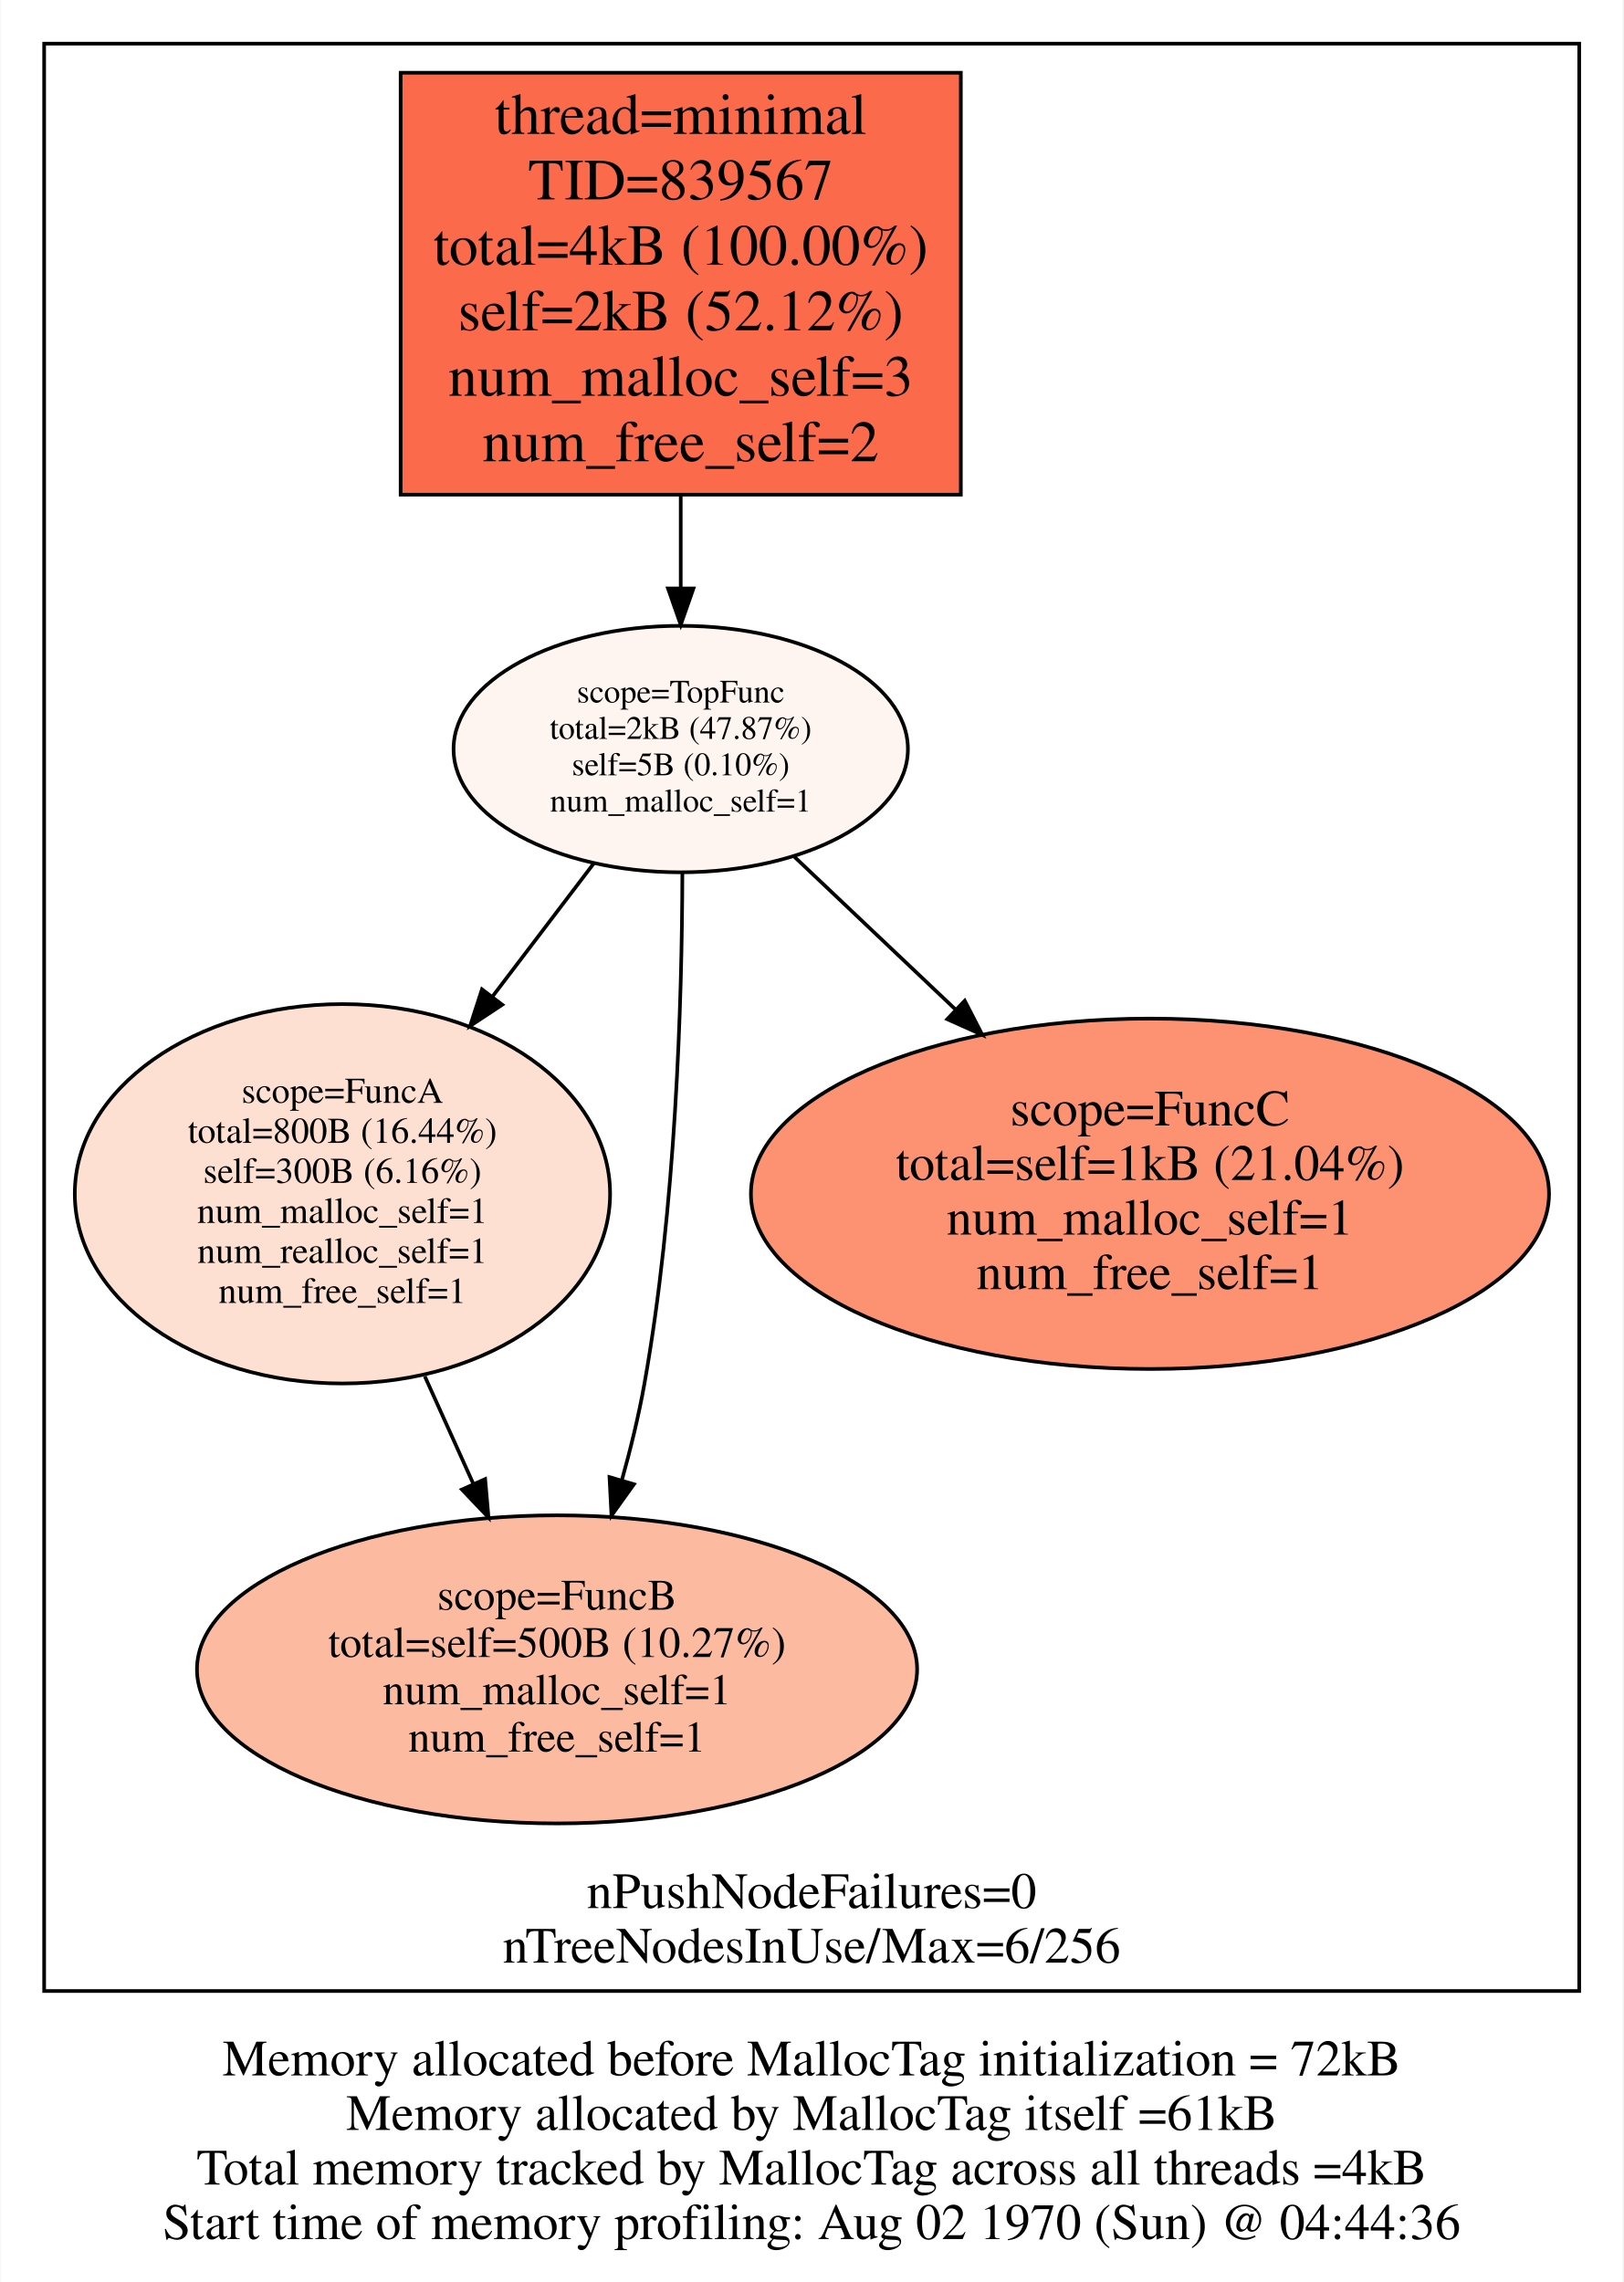
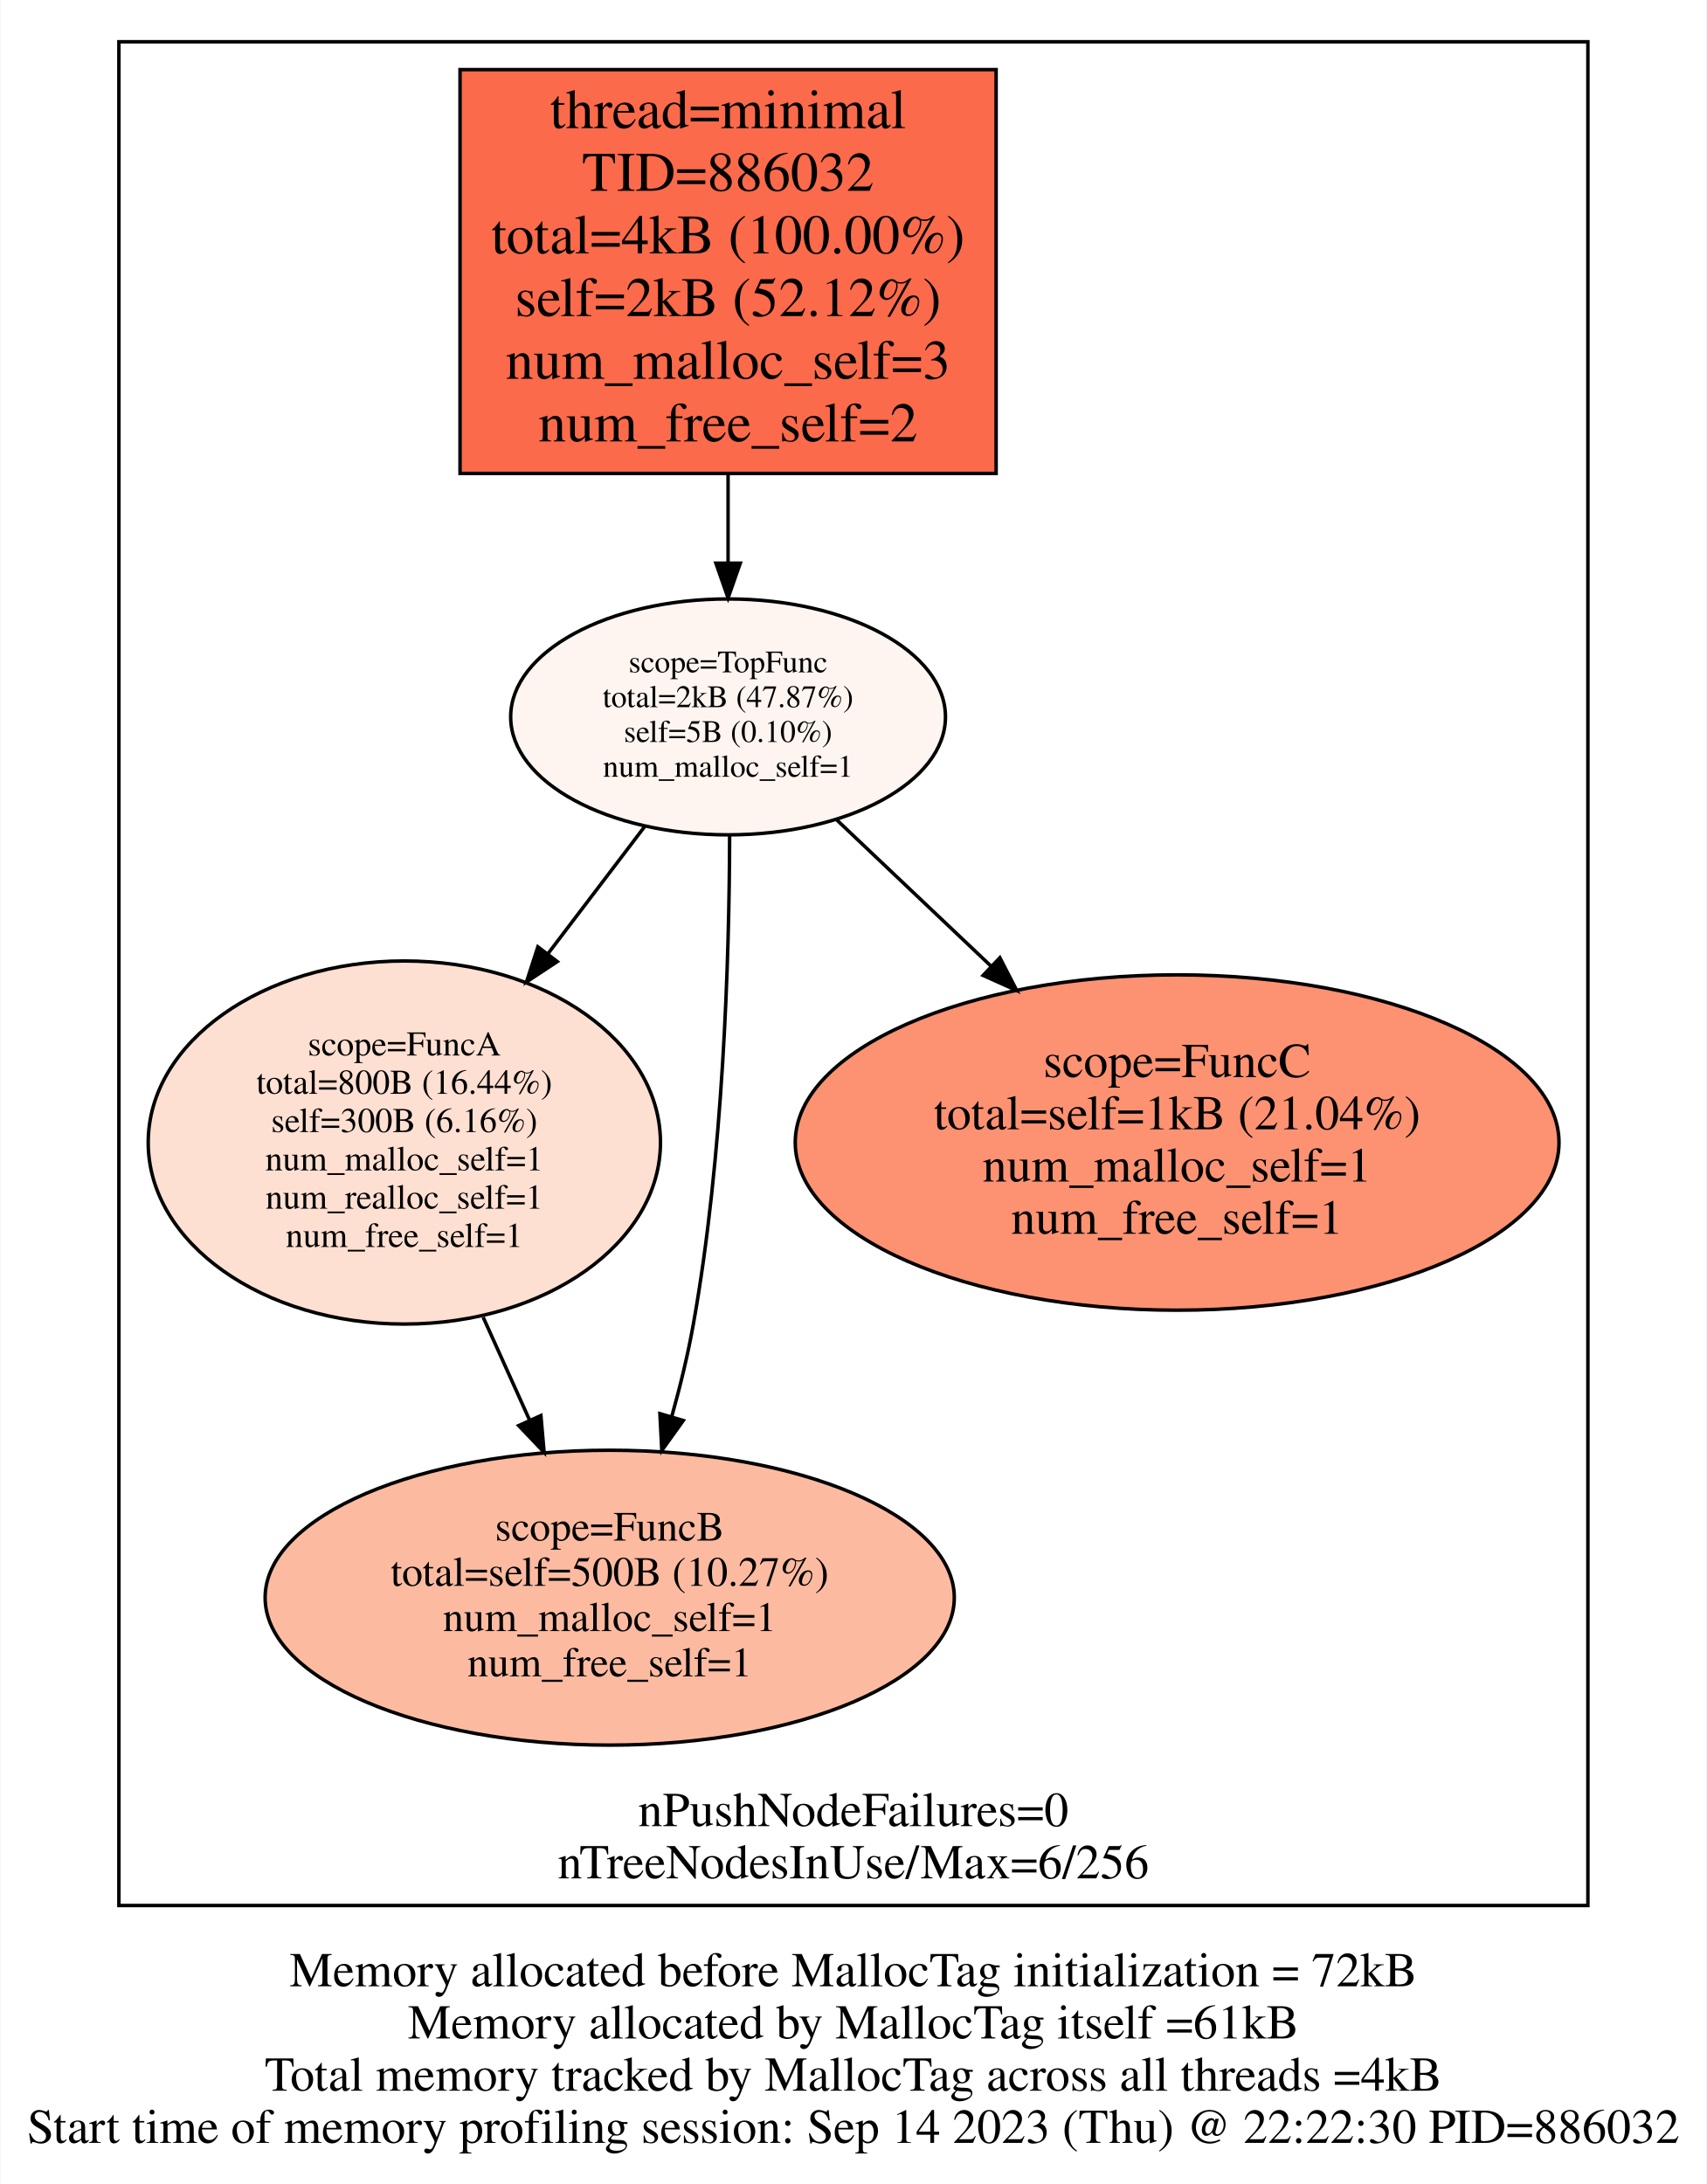
- <svg xmlns="http://www.w3.org/2000/svg" width="446pt" height="627pt" viewBox="0.00 0.00 446.00 627.39">
+ <svg xmlns="http://www.w3.org/2000/svg" width="490pt" height="627pt" viewBox="0.00 0.00 490.00 627.39">
  <g id="graph0" class="graph" transform="scale(1 1) rotate(0) translate(4 623.3869)">
-     <polygon fill="#ffffff" stroke="transparent" points="-4,4 -4,-623.387 442,-623.387 442,4 -4,4" />
-     <text text-anchor="middle" x="219" y="-52.8" font-family="Times,serif" font-size="14.00" fill="#000000">Memory allocated before MallocTag initialization = 72kB</text>
-     <text text-anchor="middle" x="219" y="-37.8" font-family="Times,serif" font-size="14.00" fill="#000000">Memory allocated by MallocTag itself =61kB</text>
-     <text text-anchor="middle" x="219" y="-22.8" font-family="Times,serif" font-size="14.00" fill="#000000">Total memory tracked by MallocTag across all threads =4kB</text>
-     <text text-anchor="middle" x="219" y="-7.8" font-family="Times,serif" font-size="14.00" fill="#000000">Start time of memory profiling: Aug 02 1970 (Sun) @ 04:44:36</text>
+     <polygon fill="#ffffff" stroke="transparent" points="-4,4 -4,-623.387 486,-623.387 486,4 -4,4" />
+     <text text-anchor="middle" x="241" y="-52.8" font-family="Times,serif" font-size="14.00" fill="#000000">Memory allocated before MallocTag initialization = 72kB</text>
+     <text text-anchor="middle" x="241" y="-37.8" font-family="Times,serif" font-size="14.00" fill="#000000">Memory allocated by MallocTag itself =61kB</text>
+     <text text-anchor="middle" x="241" y="-22.8" font-family="Times,serif" font-size="14.00" fill="#000000">Total memory tracked by MallocTag across all threads =4kB</text>
+     <text text-anchor="middle" x="241" y="-7.8" font-family="Times,serif" font-size="14.00" fill="#000000">Start time of memory profiling session: Sep 14 2023 (Thu) @ 22:22:30 PID=886032</text>
    <g id="clust1" class="cluster">
-       <polygon fill="none" stroke="#000000" points="8,-76 8,-611.387 430,-611.387 430,-76 8,-76" />
-       <text text-anchor="middle" x="219" y="-98.8" font-family="Times,serif" font-size="14.00" fill="#000000">nPushNodeFailures=0</text>
-       <text text-anchor="middle" x="219" y="-83.8" font-family="Times,serif" font-size="14.00" fill="#000000">nTreeNodesInUse/Max=6/256</text>
+       <polygon fill="none" stroke="#000000" points="30,-76 30,-611.387 452,-611.387 452,-76 30,-76" />
+       <text text-anchor="middle" x="241" y="-98.8" font-family="Times,serif" font-size="14.00" fill="#000000">nPushNodeFailures=0</text>
+       <text text-anchor="middle" x="241" y="-83.8" font-family="Times,serif" font-size="14.00" fill="#000000">nTreeNodesInUse/Max=6/256</text>
    </g>
    <g id="node1" class="node">
-       <polygon fill="#fb6a4a" stroke="#000000" points="260,-603.387 106,-603.387 106,-487.387 260,-487.387 260,-603.387" />
-       <text text-anchor="middle" x="183" y="-586.587" font-family="Times,serif" font-size="16.00" fill="#000000">thread=minimal</text>
-       <text text-anchor="middle" x="183" y="-568.587" font-family="Times,serif" font-size="16.00" fill="#000000">TID=839567</text>
-       <text text-anchor="middle" x="183" y="-550.587" font-family="Times,serif" font-size="16.00" fill="#000000">total=4kB (100.00%)</text>
-       <text text-anchor="middle" x="183" y="-532.587" font-family="Times,serif" font-size="16.00" fill="#000000">self=2kB (52.12%)</text>
-       <text text-anchor="middle" x="183" y="-514.587" font-family="Times,serif" font-size="16.00" fill="#000000">num_malloc_self=3</text>
-       <text text-anchor="middle" x="183" y="-496.587" font-family="Times,serif" font-size="16.00" fill="#000000">num_free_self=2</text>
+       <polygon fill="#fb6a4a" stroke="#000000" points="282,-603.387 128,-603.387 128,-487.387 282,-487.387 282,-603.387" />
+       <text text-anchor="middle" x="205" y="-586.587" font-family="Times,serif" font-size="16.00" fill="#000000">thread=minimal</text>
+       <text text-anchor="middle" x="205" y="-568.587" font-family="Times,serif" font-size="16.00" fill="#000000">TID=886032</text>
+       <text text-anchor="middle" x="205" y="-550.587" font-family="Times,serif" font-size="16.00" fill="#000000">total=4kB (100.00%)</text>
+       <text text-anchor="middle" x="205" y="-532.587" font-family="Times,serif" font-size="16.00" fill="#000000">self=2kB (52.12%)</text>
+       <text text-anchor="middle" x="205" y="-514.587" font-family="Times,serif" font-size="16.00" fill="#000000">num_malloc_self=3</text>
+       <text text-anchor="middle" x="205" y="-496.587" font-family="Times,serif" font-size="16.00" fill="#000000">num_free_self=2</text>
    </g>
    <g id="node2" class="node">
-       <ellipse fill="#fff5f0" stroke="#000000" cx="183" cy="-417.446" rx="62.452" ry="33.882" />
-       <text text-anchor="middle" x="183" y="-430.246" font-family="Times,serif" font-size="9.00" fill="#000000">scope=TopFunc</text>
-       <text text-anchor="middle" x="183" y="-420.246" font-family="Times,serif" font-size="9.00" fill="#000000">total=2kB (47.87%)</text>
-       <text text-anchor="middle" x="183" y="-410.246" font-family="Times,serif" font-size="9.00" fill="#000000">self=5B (0.10%)</text>
-       <text text-anchor="middle" x="183" y="-400.246" font-family="Times,serif" font-size="9.00" fill="#000000">num_malloc_self=1</text>
+       <ellipse fill="#fff5f0" stroke="#000000" cx="205" cy="-417.446" rx="62.452" ry="33.882" />
+       <text text-anchor="middle" x="205" y="-430.246" font-family="Times,serif" font-size="9.00" fill="#000000">scope=TopFunc</text>
+       <text text-anchor="middle" x="205" y="-420.246" font-family="Times,serif" font-size="9.00" fill="#000000">total=2kB (47.87%)</text>
+       <text text-anchor="middle" x="205" y="-410.246" font-family="Times,serif" font-size="9.00" fill="#000000">self=5B (0.10%)</text>
+       <text text-anchor="middle" x="205" y="-400.246" font-family="Times,serif" font-size="9.00" fill="#000000">num_malloc_self=1</text>
    </g>
    <g id="edge1" class="edge">
-       <path fill="none" stroke="#000000" d="M183,-487.032C183,-478.506 183,-469.845 183,-461.663" />
-       <polygon fill="#000000" stroke="#000000" points="186.5,-461.6 183,-451.6 179.5,-461.6 186.5,-461.6" />
+       <path fill="none" stroke="#000000" d="M205,-487.032C205,-478.506 205,-469.845 205,-461.663" />
+       <polygon fill="#000000" stroke="#000000" points="208.5,-461.6 205,-451.6 201.5,-461.6 208.5,-461.6" />
    </g>
    <g id="node3" class="node">
-       <ellipse fill="#fee0d2" stroke="#000000" cx="90" cy="-295.179" rx="73.578" ry="52.152" />
-       <text text-anchor="middle" x="90" y="-320.179" font-family="Times,serif" font-size="10.00" fill="#000000">scope=FuncA</text>
-       <text text-anchor="middle" x="90" y="-309.179" font-family="Times,serif" font-size="10.00" fill="#000000">total=800B (16.44%)</text>
-       <text text-anchor="middle" x="90" y="-298.179" font-family="Times,serif" font-size="10.00" fill="#000000">self=300B (6.16%)</text>
-       <text text-anchor="middle" x="90" y="-287.179" font-family="Times,serif" font-size="10.00" fill="#000000">num_malloc_self=1</text>
-       <text text-anchor="middle" x="90" y="-276.179" font-family="Times,serif" font-size="10.00" fill="#000000">num_realloc_self=1</text>
-       <text text-anchor="middle" x="90" y="-265.179" font-family="Times,serif" font-size="10.00" fill="#000000">num_free_self=1</text>
+       <ellipse fill="#fee0d2" stroke="#000000" cx="112" cy="-295.179" rx="73.578" ry="52.152" />
+       <text text-anchor="middle" x="112" y="-320.179" font-family="Times,serif" font-size="10.00" fill="#000000">scope=FuncA</text>
+       <text text-anchor="middle" x="112" y="-309.179" font-family="Times,serif" font-size="10.00" fill="#000000">total=800B (16.44%)</text>
+       <text text-anchor="middle" x="112" y="-298.179" font-family="Times,serif" font-size="10.00" fill="#000000">self=300B (6.16%)</text>
+       <text text-anchor="middle" x="112" y="-287.179" font-family="Times,serif" font-size="10.00" fill="#000000">num_malloc_self=1</text>
+       <text text-anchor="middle" x="112" y="-276.179" font-family="Times,serif" font-size="10.00" fill="#000000">num_realloc_self=1</text>
+       <text text-anchor="middle" x="112" y="-265.179" font-family="Times,serif" font-size="10.00" fill="#000000">num_free_self=1</text>
    </g>
    <g id="edge2" class="edge">
-       <path fill="none" stroke="#000000" d="M159.05,-385.959C150.574,-374.815 140.778,-361.937 131.277,-349.446" />
-       <polygon fill="#000000" stroke="#000000" points="133.933,-347.156 125.093,-341.315 128.361,-351.394 133.933,-347.156" />
+       <path fill="none" stroke="#000000" d="M181.05,-385.959C172.574,-374.815 162.778,-361.937 153.277,-349.446" />
+       <polygon fill="#000000" stroke="#000000" points="155.933,-347.156 147.093,-341.315 150.361,-351.394 155.933,-347.156" />
    </g>
    <g id="node4" class="node">
-       <ellipse fill="#fcbba1" stroke="#000000" cx="149" cy="-164.426" rx="98.99" ry="42.353" />
-       <text text-anchor="middle" x="149" y="-180.826" font-family="Times,serif" font-size="12.00" fill="#000000">scope=FuncB</text>
-       <text text-anchor="middle" x="149" y="-167.826" font-family="Times,serif" font-size="12.00" fill="#000000">total=self=500B (10.27%)</text>
-       <text text-anchor="middle" x="149" y="-154.826" font-family="Times,serif" font-size="12.00" fill="#000000">num_malloc_self=1</text>
-       <text text-anchor="middle" x="149" y="-141.826" font-family="Times,serif" font-size="12.00" fill="#000000">num_free_self=1</text>
+       <ellipse fill="#fcbba1" stroke="#000000" cx="171" cy="-164.426" rx="98.99" ry="42.353" />
+       <text text-anchor="middle" x="171" y="-180.826" font-family="Times,serif" font-size="12.00" fill="#000000">scope=FuncB</text>
+       <text text-anchor="middle" x="171" y="-167.826" font-family="Times,serif" font-size="12.00" fill="#000000">total=self=500B (10.27%)</text>
+       <text text-anchor="middle" x="171" y="-154.826" font-family="Times,serif" font-size="12.00" fill="#000000">num_malloc_self=1</text>
+       <text text-anchor="middle" x="171" y="-141.826" font-family="Times,serif" font-size="12.00" fill="#000000">num_free_self=1</text>
    </g>
    <g id="edge3" class="edge">
-       <path fill="none" stroke="#000000" d="M183.449,-383.368C183.357,-347.972 181.638,-291.119 173,-242.853 171.451,-234.197 169.252,-225.153 166.808,-216.412" />
-       <polygon fill="#000000" stroke="#000000" points="170.136,-215.321 163.965,-206.709 163.418,-217.29 170.136,-215.321" />
+       <path fill="none" stroke="#000000" d="M205.449,-383.368C205.357,-347.972 203.638,-291.119 195,-242.853 193.451,-234.197 191.252,-225.153 188.808,-216.412" />
+       <polygon fill="#000000" stroke="#000000" points="192.136,-215.321 185.965,-206.709 185.418,-217.29 192.136,-215.321" />
    </g>
    <g id="node5" class="node">
-       <ellipse fill="#fc9272" stroke="#000000" cx="312" cy="-295.179" rx="109.703" ry="48.167" />
-       <text text-anchor="middle" x="312" y="-313.979" font-family="Times,serif" font-size="14.00" fill="#000000">scope=FuncC</text>
-       <text text-anchor="middle" x="312" y="-298.979" font-family="Times,serif" font-size="14.00" fill="#000000">total=self=1kB (21.04%)</text>
-       <text text-anchor="middle" x="312" y="-283.979" font-family="Times,serif" font-size="14.00" fill="#000000">num_malloc_self=1</text>
-       <text text-anchor="middle" x="312" y="-268.979" font-family="Times,serif" font-size="14.00" fill="#000000">num_free_self=1</text>
+       <ellipse fill="#fc9272" stroke="#000000" cx="334" cy="-295.179" rx="109.703" ry="48.167" />
+       <text text-anchor="middle" x="334" y="-313.979" font-family="Times,serif" font-size="14.00" fill="#000000">scope=FuncC</text>
+       <text text-anchor="middle" x="334" y="-298.979" font-family="Times,serif" font-size="14.00" fill="#000000">total=self=1kB (21.04%)</text>
+       <text text-anchor="middle" x="334" y="-283.979" font-family="Times,serif" font-size="14.00" fill="#000000">num_malloc_self=1</text>
+       <text text-anchor="middle" x="334" y="-268.979" font-family="Times,serif" font-size="14.00" fill="#000000">num_free_self=1</text>
    </g>
    <g id="edge4" class="edge">
-       <path fill="none" stroke="#000000" d="M214.227,-387.848C227.556,-375.215 243.495,-360.108 258.597,-345.794" />
-       <polygon fill="#000000" stroke="#000000" points="261.079,-348.265 265.929,-338.845 256.263,-343.184 261.079,-348.265" />
+       <path fill="none" stroke="#000000" d="M236.227,-387.848C249.556,-375.215 265.495,-360.108 280.597,-345.794" />
+       <polygon fill="#000000" stroke="#000000" points="283.079,-348.265 287.929,-338.845 278.263,-343.184 283.079,-348.265" />
    </g>
    <g id="edge5" class="edge">
-       <path fill="none" stroke="#000000" d="M112.642,-245C117.026,-235.286 121.623,-225.097 126.017,-215.359" />
-       <polygon fill="#000000" stroke="#000000" points="129.232,-216.745 130.155,-206.19 122.851,-213.866 129.232,-216.745" />
+       <path fill="none" stroke="#000000" d="M134.642,-245C139.026,-235.286 143.623,-225.097 148.017,-215.359" />
+       <polygon fill="#000000" stroke="#000000" points="151.232,-216.745 152.155,-206.19 144.851,-213.866 151.232,-216.745" />
    </g>
  </g>
</svg>
